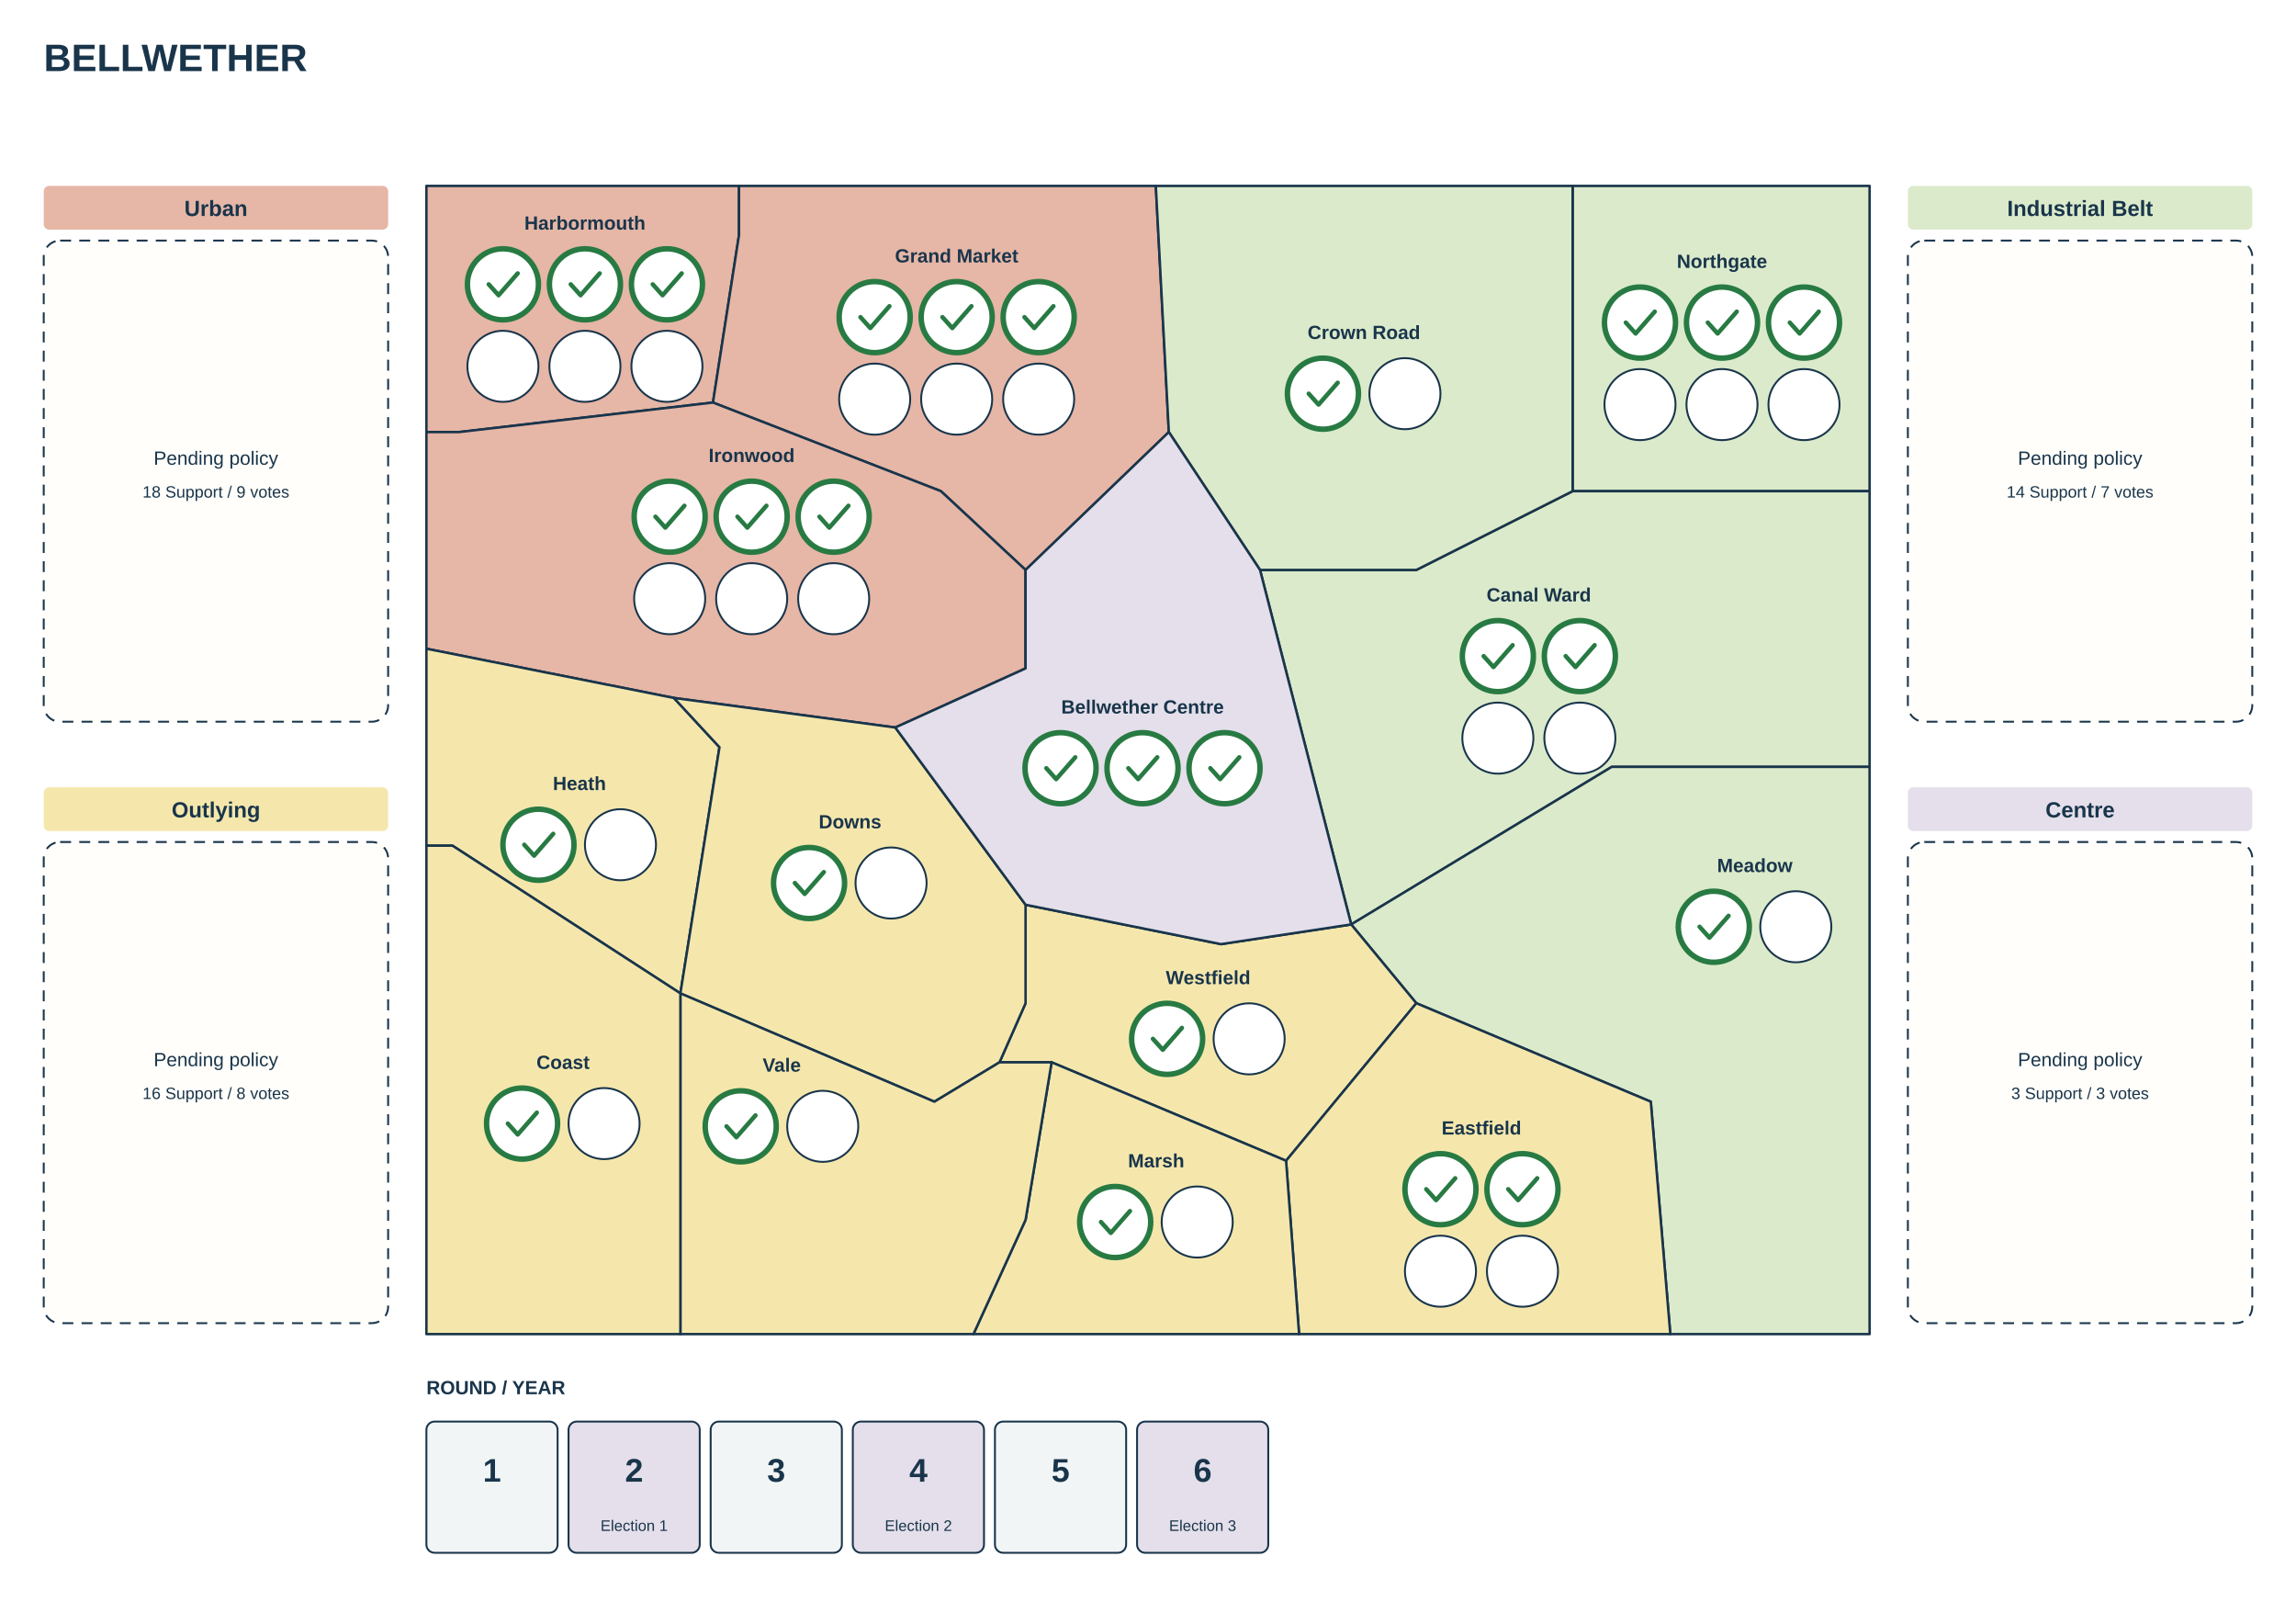
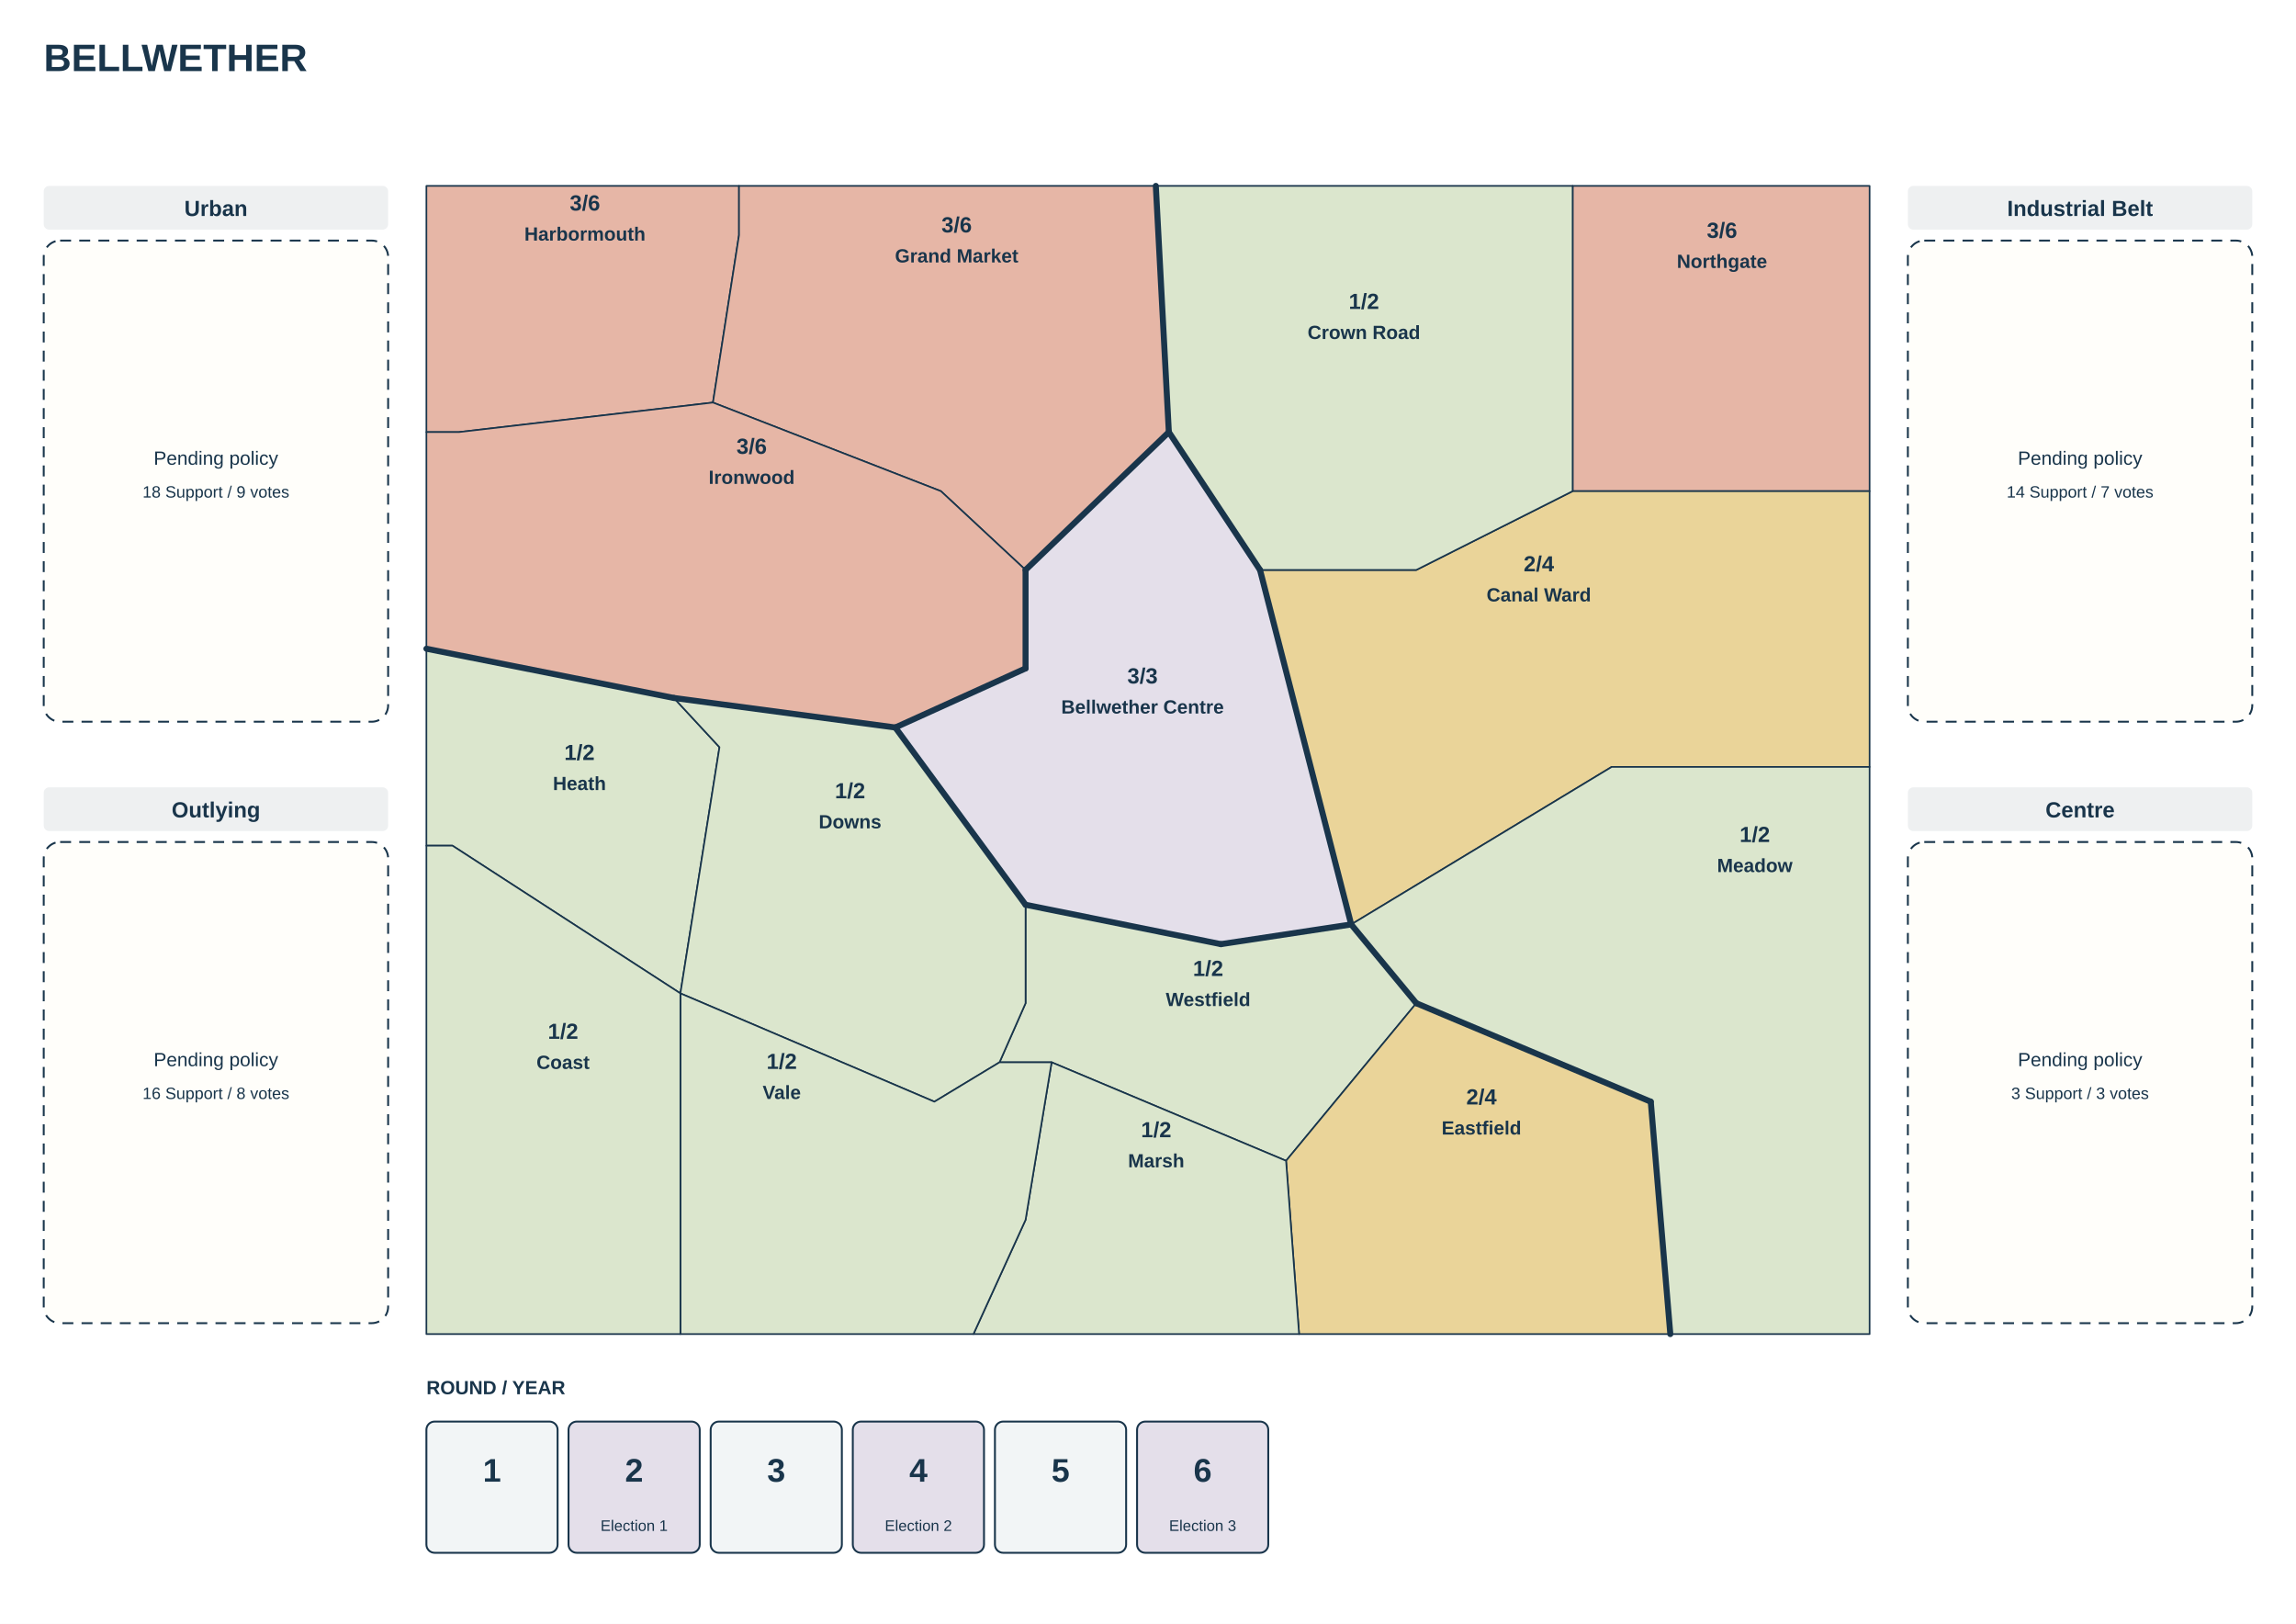
<svg xmlns="http://www.w3.org/2000/svg" width="420mm" height="297mm" viewBox="0 0 420 297" role="img" aria-labelledby="title desc">
  <style>text{font-family:Arial,sans-serif;fill:#19354b}</style>
  <rect width="420" height="297" fill="white" />
  <text x="8" y="13" font-size="7" text-anchor="start" font-weight="bold">BELLWETHER</text>
  <g data-district="A">
-     <polygon points="130.419,73.623 83.957,79.026 78,79.026 78,34 135.184,34 135.184,43.005" fill="#e6b6a6" stroke="#19354b" stroke-width=".45" stroke-linejoin="round" />
-     <text x="107" y="42" font-size="3.5" text-anchor="middle" font-weight="bold">Harbormouth</text>
-     <circle class="support-slot" cx="92" cy="52" r="6.5" fill="white" stroke="#287a43" stroke-width="1" data-retained="true" />
-     <path d="M89.4,52 l1.8,2 l3.5,-4" fill="none" stroke="#287a43" stroke-width=".8" stroke-linecap="round" stroke-linejoin="round" />
-     <circle class="support-slot" cx="107" cy="52" r="6.5" fill="white" stroke="#287a43" stroke-width="1" data-retained="true" />
-     <path d="M104.4,52 l1.8,2 l3.5,-4" fill="none" stroke="#287a43" stroke-width=".8" stroke-linecap="round" stroke-linejoin="round" />
-     <circle class="support-slot" cx="122" cy="52" r="6.5" fill="white" stroke="#287a43" stroke-width="1" data-retained="true" />
-     <path d="M119.4,52 l1.8,2 l3.5,-4" fill="none" stroke="#287a43" stroke-width=".8" stroke-linecap="round" stroke-linejoin="round" />
-     <circle class="support-slot" cx="92" cy="67" r="6.5" fill="white" stroke="#19354b" stroke-width="0.35" data-retained="false" />
-     <circle class="support-slot" cx="107" cy="67" r="6.5" fill="white" stroke="#19354b" stroke-width="0.35" data-retained="false" />
-     <circle class="support-slot" cx="122" cy="67" r="6.5" fill="white" stroke="#19354b" stroke-width="0.35" data-retained="false" />
+     <polygon points="130.419,73.623 83.957,79.026 78,79.026 78,34 135.184,34 135.184,43.005" fill="#e6b6a6" stroke="#19354b" stroke-width=".3" stroke-linejoin="round" />
+     <text x="107" y="38.5" font-size="4" text-anchor="middle" font-weight="bold">3/6</text>
+     <text x="107" y="44" font-size="3.5" text-anchor="middle" font-weight="bold">Harbormouth</text>
  </g>
  <g data-district="B">
-     <polygon points="130.419,73.623 135.184,43.005 135.184,34 211.43,34 213.812,79.026 187.603,104.24 172.116,89.832" fill="#e6b6a6" stroke="#19354b" stroke-width=".45" stroke-linejoin="round" />
+     <polygon points="130.419,73.623 135.184,43.005 135.184,34 211.43,34 213.812,79.026 187.603,104.24 172.116,89.832" fill="#e6b6a6" stroke="#19354b" stroke-width=".3" stroke-linejoin="round" />
+     <text x="175" y="42.5" font-size="4" text-anchor="middle" font-weight="bold">3/6</text>
    <text x="175" y="48" font-size="3.5" text-anchor="middle" font-weight="bold">Grand Market</text>
-     <circle class="support-slot" cx="160" cy="58" r="6.5" fill="white" stroke="#287a43" stroke-width="1" data-retained="true" />
-     <path d="M157.4,58 l1.8,2 l3.5,-4" fill="none" stroke="#287a43" stroke-width=".8" stroke-linecap="round" stroke-linejoin="round" />
-     <circle class="support-slot" cx="175" cy="58" r="6.5" fill="white" stroke="#287a43" stroke-width="1" data-retained="true" />
-     <path d="M172.4,58 l1.8,2 l3.5,-4" fill="none" stroke="#287a43" stroke-width=".8" stroke-linecap="round" stroke-linejoin="round" />
-     <circle class="support-slot" cx="190" cy="58" r="6.5" fill="white" stroke="#287a43" stroke-width="1" data-retained="true" />
-     <path d="M187.4,58 l1.8,2 l3.5,-4" fill="none" stroke="#287a43" stroke-width=".8" stroke-linecap="round" stroke-linejoin="round" />
-     <circle class="support-slot" cx="160" cy="73" r="6.5" fill="white" stroke="#19354b" stroke-width="0.35" data-retained="false" />
-     <circle class="support-slot" cx="175" cy="73" r="6.5" fill="white" stroke="#19354b" stroke-width="0.35" data-retained="false" />
-     <circle class="support-slot" cx="190" cy="73" r="6.5" fill="white" stroke="#19354b" stroke-width="0.35" data-retained="false" />
  </g>
  <g data-district="C">
-     <polygon points="130.419,73.623 172.116,89.832 187.603,104.24 187.603,122.25 163.776,133.057 123.271,127.654 78,118.648 78,79.026 83.957,79.026" fill="#e6b6a6" stroke="#19354b" stroke-width=".45" stroke-linejoin="round" />
-     <text x="137.5" y="84.5" font-size="3.5" text-anchor="middle" font-weight="bold">Ironwood</text>
-     <circle class="support-slot" cx="122.5" cy="94.5" r="6.5" fill="white" stroke="#287a43" stroke-width="1" data-retained="true" />
-     <path d="M119.9,94.5 l1.8,2 l3.5,-4" fill="none" stroke="#287a43" stroke-width=".8" stroke-linecap="round" stroke-linejoin="round" />
-     <circle class="support-slot" cx="137.5" cy="94.5" r="6.5" fill="white" stroke="#287a43" stroke-width="1" data-retained="true" />
-     <path d="M134.9,94.5 l1.8,2 l3.5,-4" fill="none" stroke="#287a43" stroke-width=".8" stroke-linecap="round" stroke-linejoin="round" />
-     <circle class="support-slot" cx="152.5" cy="94.5" r="6.5" fill="white" stroke="#287a43" stroke-width="1" data-retained="true" />
-     <path d="M149.9,94.5 l1.8,2 l3.5,-4" fill="none" stroke="#287a43" stroke-width=".8" stroke-linecap="round" stroke-linejoin="round" />
-     <circle class="support-slot" cx="122.5" cy="109.5" r="6.5" fill="white" stroke="#19354b" stroke-width="0.35" data-retained="false" />
-     <circle class="support-slot" cx="137.5" cy="109.5" r="6.5" fill="white" stroke="#19354b" stroke-width="0.35" data-retained="false" />
-     <circle class="support-slot" cx="152.5" cy="109.5" r="6.5" fill="white" stroke="#19354b" stroke-width="0.35" data-retained="false" />
+     <polygon points="130.419,73.623 172.116,89.832 187.603,104.24 187.603,122.25 163.776,133.057 123.271,127.654 78,118.648 78,79.026 83.957,79.026" fill="#e6b6a6" stroke="#19354b" stroke-width=".3" stroke-linejoin="round" />
+     <text x="137.5" y="83" font-size="4" text-anchor="middle" font-weight="bold">3/6</text>
+     <text x="137.5" y="88.5" font-size="3.5" text-anchor="middle" font-weight="bold">Ironwood</text>
  </g>
  <g data-district="D">
-     <polygon points="287.675,34 342,34 342,89.832 287.675,89.832" fill="#dbeaca" stroke="#19354b" stroke-width=".45" stroke-linejoin="round" />
+     <polygon points="287.675,34 342,34 342,89.832 287.675,89.832" fill="#e6b6a6" stroke="#19354b" stroke-width=".3" stroke-linejoin="round" />
+     <text x="315" y="43.5" font-size="4" text-anchor="middle" font-weight="bold">3/6</text>
    <text x="315" y="49" font-size="3.5" text-anchor="middle" font-weight="bold">Northgate</text>
-     <circle class="support-slot" cx="300" cy="59" r="6.5" fill="white" stroke="#287a43" stroke-width="1" data-retained="true" />
-     <path d="M297.4,59 l1.8,2 l3.5,-4" fill="none" stroke="#287a43" stroke-width=".8" stroke-linecap="round" stroke-linejoin="round" />
-     <circle class="support-slot" cx="315" cy="59" r="6.5" fill="white" stroke="#287a43" stroke-width="1" data-retained="true" />
-     <path d="M312.4,59 l1.8,2 l3.5,-4" fill="none" stroke="#287a43" stroke-width=".8" stroke-linecap="round" stroke-linejoin="round" />
-     <circle class="support-slot" cx="330" cy="59" r="6.5" fill="white" stroke="#287a43" stroke-width="1" data-retained="true" />
-     <path d="M327.4,59 l1.8,2 l3.5,-4" fill="none" stroke="#287a43" stroke-width=".8" stroke-linecap="round" stroke-linejoin="round" />
-     <circle class="support-slot" cx="300" cy="74" r="6.5" fill="white" stroke="#19354b" stroke-width="0.35" data-retained="false" />
-     <circle class="support-slot" cx="315" cy="74" r="6.5" fill="white" stroke="#19354b" stroke-width="0.35" data-retained="false" />
-     <circle class="support-slot" cx="330" cy="74" r="6.5" fill="white" stroke="#19354b" stroke-width="0.35" data-retained="false" />
  </g>
  <g data-district="E">
-     <polygon points="287.675,89.832 342,89.832 342,140.261 294.823,140.261 247.17,169.077 230.491,104.24 259.083,104.24" fill="#dbeaca" stroke="#19354b" stroke-width=".45" stroke-linejoin="round" />
+     <polygon points="287.675,89.832 342,89.832 342,140.261 294.823,140.261 247.17,169.077 230.491,104.24 259.083,104.24" fill="#ead499" stroke="#19354b" stroke-width=".3" stroke-linejoin="round" />
+     <text x="281.5" y="104.5" font-size="4" text-anchor="middle" font-weight="bold">2/4</text>
    <text x="281.5" y="110" font-size="3.5" text-anchor="middle" font-weight="bold">Canal Ward</text>
-     <circle class="support-slot" cx="274" cy="120" r="6.5" fill="white" stroke="#287a43" stroke-width="1" data-retained="true" />
-     <path d="M271.4,120 l1.8,2 l3.5,-4" fill="none" stroke="#287a43" stroke-width=".8" stroke-linecap="round" stroke-linejoin="round" />
-     <circle class="support-slot" cx="289" cy="120" r="6.5" fill="white" stroke="#287a43" stroke-width="1" data-retained="true" />
-     <path d="M286.4,120 l1.8,2 l3.5,-4" fill="none" stroke="#287a43" stroke-width=".8" stroke-linecap="round" stroke-linejoin="round" />
-     <circle class="support-slot" cx="274" cy="135" r="6.5" fill="white" stroke="#19354b" stroke-width="0.35" data-retained="false" />
-     <circle class="support-slot" cx="289" cy="135" r="6.5" fill="white" stroke="#19354b" stroke-width="0.35" data-retained="false" />
  </g>
  <g data-district="F">
-     <polygon points="211.43,34 287.675,34 287.675,89.832 259.083,104.24 230.491,104.24 213.812,79.026" fill="#dbeaca" stroke="#19354b" stroke-width=".45" stroke-linejoin="round" />
+     <polygon points="211.43,34 287.675,34 287.675,89.832 259.083,104.24 230.491,104.24 213.812,79.026" fill="#dbe6cd" stroke="#19354b" stroke-width=".3" stroke-linejoin="round" />
+     <text x="249.5" y="56.5" font-size="4" text-anchor="middle" font-weight="bold">1/2</text>
    <text x="249.5" y="62" font-size="3.5" text-anchor="middle" font-weight="bold">Crown Road</text>
-     <circle class="support-slot" cx="242" cy="72" r="6.5" fill="white" stroke="#287a43" stroke-width="1" data-retained="true" />
-     <path d="M239.4,72 l1.8,2 l3.5,-4" fill="none" stroke="#287a43" stroke-width=".8" stroke-linecap="round" stroke-linejoin="round" />
-     <circle class="support-slot" cx="257" cy="72" r="6.5" fill="white" stroke="#19354b" stroke-width="0.35" data-retained="false" />
  </g>
  <g data-district="H">
-     <polygon points="294.823,140.261 342,140.261 342,244 305.545,244 301.971,201.496 259.083,183.485 247.17,169.077" fill="#dbeaca" stroke="#19354b" stroke-width=".45" stroke-linejoin="round" />
+     <polygon points="294.823,140.261 342,140.261 342,244 305.545,244 301.971,201.496 259.083,183.485 247.17,169.077" fill="#dbe6cd" stroke="#19354b" stroke-width=".3" stroke-linejoin="round" />
+     <text x="321" y="154" font-size="4" text-anchor="middle" font-weight="bold">1/2</text>
    <text x="321" y="159.5" font-size="3.5" text-anchor="middle" font-weight="bold">Meadow</text>
-     <circle class="support-slot" cx="313.5" cy="169.5" r="6.5" fill="white" stroke="#287a43" stroke-width="1" data-retained="true" />
-     <path d="M310.9,169.5 l1.8,2 l3.5,-4" fill="none" stroke="#287a43" stroke-width=".8" stroke-linecap="round" stroke-linejoin="round" />
-     <circle class="support-slot" cx="328.5" cy="169.5" r="6.5" fill="white" stroke="#19354b" stroke-width="0.35" data-retained="false" />
  </g>
  <g data-district="I">
-     <polygon points="223.343,172.679 247.17,169.077 259.083,183.485 235.256,212.302 192.368,194.292 182.838,194.292 187.603,183.485 187.603,165.475" fill="#f5e7ac" stroke="#19354b" stroke-width=".45" stroke-linejoin="round" />
-     <text x="221" y="180" font-size="3.5" text-anchor="middle" font-weight="bold">Westfield</text>
-     <circle class="support-slot" cx="213.5" cy="190" r="6.5" fill="white" stroke="#287a43" stroke-width="1" data-retained="true" />
-     <path d="M210.9,190 l1.8,2 l3.5,-4" fill="none" stroke="#287a43" stroke-width=".8" stroke-linecap="round" stroke-linejoin="round" />
-     <circle class="support-slot" cx="228.5" cy="190" r="6.5" fill="white" stroke="#19354b" stroke-width="0.35" data-retained="false" />
+     <polygon points="223.343,172.679 247.17,169.077 259.083,183.485 235.256,212.302 192.368,194.292 182.838,194.292 187.603,183.485 187.603,165.475" fill="#dbe6cd" stroke="#19354b" stroke-width=".3" stroke-linejoin="round" />
+     <text x="221" y="178.5" font-size="4" text-anchor="middle" font-weight="bold">1/2</text>
+     <text x="221" y="184" font-size="3.5" text-anchor="middle" font-weight="bold">Westfield</text>
  </g>
  <g data-district="J">
-     <polygon points="259.083,183.485 301.971,201.496 305.545,244 237.639,244 235.256,212.302" fill="#f5e7ac" stroke="#19354b" stroke-width=".45" stroke-linejoin="round" />
+     <polygon points="259.083,183.485 301.971,201.496 305.545,244 237.639,244 235.256,212.302" fill="#ead499" stroke="#19354b" stroke-width=".3" stroke-linejoin="round" />
+     <text x="271" y="202" font-size="4" text-anchor="middle" font-weight="bold">2/4</text>
    <text x="271" y="207.5" font-size="3.5" text-anchor="middle" font-weight="bold">Eastfield</text>
-     <circle class="support-slot" cx="263.5" cy="217.5" r="6.5" fill="white" stroke="#287a43" stroke-width="1" data-retained="true" />
-     <path d="M260.9,217.5 l1.8,2 l3.5,-4" fill="none" stroke="#287a43" stroke-width=".8" stroke-linecap="round" stroke-linejoin="round" />
-     <circle class="support-slot" cx="278.5" cy="217.5" r="6.5" fill="white" stroke="#287a43" stroke-width="1" data-retained="true" />
-     <path d="M275.9,217.5 l1.8,2 l3.5,-4" fill="none" stroke="#287a43" stroke-width=".8" stroke-linecap="round" stroke-linejoin="round" />
-     <circle class="support-slot" cx="263.5" cy="232.5" r="6.5" fill="white" stroke="#19354b" stroke-width="0.35" data-retained="false" />
-     <circle class="support-slot" cx="278.5" cy="232.5" r="6.5" fill="white" stroke="#19354b" stroke-width="0.35" data-retained="false" />
  </g>
  <g data-district="K">
-     <polygon points="235.256,212.302 237.639,244 178.072,244 187.603,223.108 192.368,194.292" fill="#f5e7ac" stroke="#19354b" stroke-width=".45" stroke-linejoin="round" />
+     <polygon points="235.256,212.302 237.639,244 178.072,244 187.603,223.108 192.368,194.292" fill="#dbe6cd" stroke="#19354b" stroke-width=".3" stroke-linejoin="round" />
+     <text x="211.5" y="208" font-size="4" text-anchor="middle" font-weight="bold">1/2</text>
    <text x="211.5" y="213.5" font-size="3.5" text-anchor="middle" font-weight="bold">Marsh</text>
-     <circle class="support-slot" cx="204" cy="223.5" r="6.5" fill="white" stroke="#287a43" stroke-width="1" data-retained="true" />
-     <path d="M201.4,223.5 l1.8,2 l3.5,-4" fill="none" stroke="#287a43" stroke-width=".8" stroke-linecap="round" stroke-linejoin="round" />
-     <circle class="support-slot" cx="219" cy="223.5" r="6.5" fill="white" stroke="#19354b" stroke-width="0.35" data-retained="false" />
  </g>
  <g data-district="L">
-     <polygon points="78,118.648 123.271,127.654 131.61,136.659 124.462,181.684 82.765,154.669 78,154.669" fill="#f5e7ac" stroke="#19354b" stroke-width=".45" stroke-linejoin="round" />
+     <polygon points="78,118.648 123.271,127.654 131.61,136.659 124.462,181.684 82.765,154.669 78,154.669" fill="#dbe6cd" stroke="#19354b" stroke-width=".3" stroke-linejoin="round" />
+     <text x="106" y="139" font-size="4" text-anchor="middle" font-weight="bold">1/2</text>
    <text x="106" y="144.5" font-size="3.5" text-anchor="middle" font-weight="bold">Heath</text>
-     <circle class="support-slot" cx="98.5" cy="154.5" r="6.5" fill="white" stroke="#287a43" stroke-width="1" data-retained="true" />
-     <path d="M95.9,154.5 l1.8,2 l3.5,-4" fill="none" stroke="#287a43" stroke-width=".8" stroke-linecap="round" stroke-linejoin="round" />
-     <circle class="support-slot" cx="113.5" cy="154.5" r="6.5" fill="white" stroke="#19354b" stroke-width="0.35" data-retained="false" />
  </g>
  <g data-district="M">
-     <polygon points="163.776,133.057 187.603,165.475 187.603,183.485 182.838,194.292 170.924,201.496 124.462,181.684 131.61,136.659 123.271,127.654" fill="#f5e7ac" stroke="#19354b" stroke-width=".45" stroke-linejoin="round" />
+     <polygon points="163.776,133.057 187.603,165.475 187.603,183.485 182.838,194.292 170.924,201.496 124.462,181.684 131.61,136.659 123.271,127.654" fill="#dbe6cd" stroke="#19354b" stroke-width=".3" stroke-linejoin="round" />
+     <text x="155.5" y="146" font-size="4" text-anchor="middle" font-weight="bold">1/2</text>
    <text x="155.5" y="151.5" font-size="3.5" text-anchor="middle" font-weight="bold">Downs</text>
-     <circle class="support-slot" cx="148" cy="161.5" r="6.5" fill="white" stroke="#287a43" stroke-width="1" data-retained="true" />
-     <path d="M145.4,161.5 l1.8,2 l3.5,-4" fill="none" stroke="#287a43" stroke-width=".8" stroke-linecap="round" stroke-linejoin="round" />
-     <circle class="support-slot" cx="163" cy="161.5" r="6.5" fill="white" stroke="#19354b" stroke-width="0.35" data-retained="false" />
  </g>
  <g data-district="N">
-     <polygon points="124.462,181.684 170.924,201.496 182.838,194.292 192.368,194.292 187.603,223.108 178.072,244 124.462,244 124.462,235.715" fill="#f5e7ac" stroke="#19354b" stroke-width=".45" stroke-linejoin="round" />
-     <text x="143" y="196" font-size="3.5" text-anchor="middle" font-weight="bold">Vale</text>
-     <circle class="support-slot" cx="135.5" cy="206" r="6.5" fill="white" stroke="#287a43" stroke-width="1" data-retained="true" />
-     <path d="M132.9,206 l1.8,2 l3.5,-4" fill="none" stroke="#287a43" stroke-width=".8" stroke-linecap="round" stroke-linejoin="round" />
-     <circle class="support-slot" cx="150.5" cy="206" r="6.5" fill="white" stroke="#19354b" stroke-width="0.35" data-retained="false" />
+     <polygon points="124.462,181.684 170.924,201.496 182.838,194.292 192.368,194.292 187.603,223.108 178.072,244 124.462,244 124.462,235.715" fill="#dbe6cd" stroke="#19354b" stroke-width=".3" stroke-linejoin="round" />
+     <text x="143" y="195.5" font-size="4" text-anchor="middle" font-weight="bold">1/2</text>
+     <text x="143" y="201" font-size="3.5" text-anchor="middle" font-weight="bold">Vale</text>
  </g>
  <g data-district="O">
-     <polygon points="124.462,181.684 124.462,235.715 124.462,244 78,244 78,154.669 82.765,154.669" fill="#f5e7ac" stroke="#19354b" stroke-width=".45" stroke-linejoin="round" />
+     <polygon points="124.462,181.684 124.462,235.715 124.462,244 78,244 78,154.669 82.765,154.669" fill="#dbe6cd" stroke="#19354b" stroke-width=".3" stroke-linejoin="round" />
+     <text x="103" y="190" font-size="4" text-anchor="middle" font-weight="bold">1/2</text>
    <text x="103" y="195.5" font-size="3.5" text-anchor="middle" font-weight="bold">Coast</text>
-     <circle class="support-slot" cx="95.5" cy="205.5" r="6.5" fill="white" stroke="#287a43" stroke-width="1" data-retained="true" />
-     <path d="M92.9,205.5 l1.8,2 l3.5,-4" fill="none" stroke="#287a43" stroke-width=".8" stroke-linecap="round" stroke-linejoin="round" />
-     <circle class="support-slot" cx="110.5" cy="205.5" r="6.5" fill="white" stroke="#19354b" stroke-width="0.35" data-retained="false" />
  </g>
  <g data-district="X">
-     <polygon points="187.603,104.24 213.812,79.026 230.491,104.24 247.17,169.077 223.343,172.679 187.603,165.475 163.776,133.057 187.603,122.25" fill="#e4dfea" stroke="#19354b" stroke-width=".45" stroke-linejoin="round" />
+     <polygon points="187.603,104.24 213.812,79.026 230.491,104.24 247.17,169.077 223.343,172.679 187.603,165.475 163.776,133.057 187.603,122.25" fill="#e4dfea" stroke="#19354b" stroke-width=".3" stroke-linejoin="round" />
+     <text x="209" y="125" font-size="4" text-anchor="middle" font-weight="bold">3/3</text>
    <text x="209" y="130.5" font-size="3.5" text-anchor="middle" font-weight="bold">Bellwether Centre</text>
-     <circle class="support-slot" cx="194" cy="140.5" r="6.5" fill="white" stroke="#287a43" stroke-width="1" data-retained="true" />
-     <path d="M191.4,140.5 l1.8,2 l3.5,-4" fill="none" stroke="#287a43" stroke-width=".8" stroke-linecap="round" stroke-linejoin="round" />
-     <circle class="support-slot" cx="209" cy="140.5" r="6.5" fill="white" stroke="#287a43" stroke-width="1" data-retained="true" />
-     <path d="M206.4,140.5 l1.8,2 l3.5,-4" fill="none" stroke="#287a43" stroke-width=".8" stroke-linecap="round" stroke-linejoin="round" />
-     <circle class="support-slot" cx="224" cy="140.5" r="6.5" fill="white" stroke="#287a43" stroke-width="1" data-retained="true" />
-     <path d="M221.4,140.5 l1.8,2 l3.5,-4" fill="none" stroke="#287a43" stroke-width=".8" stroke-linecap="round" stroke-linejoin="round" />
  </g>
+   <path class="region-border" d="M211.43,34 L213.812,79.026" fill="none" stroke="#19354b" stroke-width="1.1" stroke-linecap="round" />
+   <path class="region-border" d="M187.603,104.24 L213.812,79.026" fill="none" stroke="#19354b" stroke-width="1.1" stroke-linecap="round" />
+   <path class="region-border" d="M78,118.648 L123.271,127.654" fill="none" stroke="#19354b" stroke-width="1.1" stroke-linecap="round" />
+   <path class="region-border" d="M123.271,127.654 L163.776,133.057" fill="none" stroke="#19354b" stroke-width="1.1" stroke-linecap="round" />
+   <path class="region-border" d="M163.776,133.057 L187.603,122.25" fill="none" stroke="#19354b" stroke-width="1.1" stroke-linecap="round" />
+   <path class="region-border" d="M187.603,104.24 L187.603,122.25" fill="none" stroke="#19354b" stroke-width="1.1" stroke-linecap="round" />
+   <path class="region-border" d="M230.491,104.24 L247.17,169.077" fill="none" stroke="#19354b" stroke-width="1.1" stroke-linecap="round" />
+   <path class="region-border" d="M213.812,79.026 L230.491,104.24" fill="none" stroke="#19354b" stroke-width="1.1" stroke-linecap="round" />
+   <path class="region-border" d="M247.17,169.077 L259.083,183.485" fill="none" stroke="#19354b" stroke-width="1.1" stroke-linecap="round" />
+   <path class="region-border" d="M259.083,183.485 L301.971,201.496" fill="none" stroke="#19354b" stroke-width="1.1" stroke-linecap="round" />
+   <path class="region-border" d="M301.971,201.496 L305.545,244" fill="none" stroke="#19354b" stroke-width="1.1" stroke-linecap="round" />
+   <path class="region-border" d="M187.603,165.475 L223.343,172.679" fill="none" stroke="#19354b" stroke-width="1.1" stroke-linecap="round" />
+   <path class="region-border" d="M223.343,172.679 L247.17,169.077" fill="none" stroke="#19354b" stroke-width="1.1" stroke-linecap="round" />
+   <path class="region-border" d="M163.776,133.057 L187.603,165.475" fill="none" stroke="#19354b" stroke-width="1.1" stroke-linecap="round" />
  <g data-policy-region="Urban">
-     <rect x="8" y="34" width="63" height="8" rx="1" fill="#e6b6a6" />
+     <rect x="8" y="34" width="63" height="8" rx="1" fill="#eef0f1" />
    <text x="39.5" y="39.5" font-size="4" text-anchor="middle" font-weight="bold">Urban</text>
    <rect class="policy-well" x="8" y="44" width="63" height="88" rx="3" fill="#fffefa" stroke="#19354b" stroke-width=".35" stroke-dasharray="2 1.5" />
    <text x="39.5" y="85" font-size="3.5" text-anchor="middle" font-weight="normal">Pending policy</text>
    <text x="39.5" y="91" font-size="3" text-anchor="middle" font-weight="normal">18 Support / 9 votes</text>
  </g>
  <g data-policy-region="Outlying">
-     <rect x="8" y="144" width="63" height="8" rx="1" fill="#f5e7ac" />
+     <rect x="8" y="144" width="63" height="8" rx="1" fill="#eef0f1" />
    <text x="39.5" y="149.5" font-size="4" text-anchor="middle" font-weight="bold">Outlying</text>
    <rect class="policy-well" x="8" y="154" width="63" height="88" rx="3" fill="#fffefa" stroke="#19354b" stroke-width=".35" stroke-dasharray="2 1.5" />
    <text x="39.5" y="195" font-size="3.5" text-anchor="middle" font-weight="normal">Pending policy</text>
    <text x="39.5" y="201" font-size="3" text-anchor="middle" font-weight="normal">16 Support / 8 votes</text>
  </g>
  <g data-policy-region="Industrial Belt">
-     <rect x="349" y="34" width="63" height="8" rx="1" fill="#dbeaca" />
+     <rect x="349" y="34" width="63" height="8" rx="1" fill="#eef0f1" />
    <text x="380.5" y="39.5" font-size="4" text-anchor="middle" font-weight="bold">Industrial Belt</text>
    <rect class="policy-well" x="349" y="44" width="63" height="88" rx="3" fill="#fffefa" stroke="#19354b" stroke-width=".35" stroke-dasharray="2 1.5" />
    <text x="380.5" y="85" font-size="3.5" text-anchor="middle" font-weight="normal">Pending policy</text>
    <text x="380.5" y="91" font-size="3" text-anchor="middle" font-weight="normal">14 Support / 7 votes</text>
  </g>
  <g data-policy-region="Centre">
-     <rect x="349" y="144" width="63" height="8" rx="1" fill="#e4dfea" />
+     <rect x="349" y="144" width="63" height="8" rx="1" fill="#eef0f1" />
    <text x="380.5" y="149.5" font-size="4" text-anchor="middle" font-weight="bold">Centre</text>
    <rect class="policy-well" x="349" y="154" width="63" height="88" rx="3" fill="#fffefa" stroke="#19354b" stroke-width=".35" stroke-dasharray="2 1.5" />
    <text x="380.5" y="195" font-size="3.5" text-anchor="middle" font-weight="normal">Pending policy</text>
    <text x="380.5" y="201" font-size="3" text-anchor="middle" font-weight="normal">3 Support / 3 votes</text>
  </g>
  <text x="78" y="255" font-size="3.5" text-anchor="start" font-weight="bold">ROUND / YEAR</text>
  <rect class="year-well" x="78" y="260" width="24" height="24" rx="1.5" fill="#f2f5f6" stroke="#19354b" stroke-width=".35" />
  <text x="90" y="271" font-size="6" text-anchor="middle" font-weight="bold">1</text>
  <rect class="year-well" x="104" y="260" width="24" height="24" rx="1.5" fill="#e4dfea" stroke="#19354b" stroke-width=".35" />
  <text x="116" y="271" font-size="6" text-anchor="middle" font-weight="bold">2</text>
  <text x="116" y="280" font-size="2.8" text-anchor="middle" font-weight="normal">Election 1</text>
  <rect class="year-well" x="130" y="260" width="24" height="24" rx="1.5" fill="#f2f5f6" stroke="#19354b" stroke-width=".35" />
  <text x="142" y="271" font-size="6" text-anchor="middle" font-weight="bold">3</text>
  <rect class="year-well" x="156" y="260" width="24" height="24" rx="1.5" fill="#e4dfea" stroke="#19354b" stroke-width=".35" />
  <text x="168" y="271" font-size="6" text-anchor="middle" font-weight="bold">4</text>
  <text x="168" y="280" font-size="2.8" text-anchor="middle" font-weight="normal">Election 2</text>
  <rect class="year-well" x="182" y="260" width="24" height="24" rx="1.5" fill="#f2f5f6" stroke="#19354b" stroke-width=".35" />
  <text x="194" y="271" font-size="6" text-anchor="middle" font-weight="bold">5</text>
  <rect class="year-well" x="208" y="260" width="24" height="24" rx="1.5" fill="#e4dfea" stroke="#19354b" stroke-width=".35" />
  <text x="220" y="271" font-size="6" text-anchor="middle" font-weight="bold">6</text>
  <text x="220" y="280" font-size="2.8" text-anchor="middle" font-weight="normal">Election 3</text>
</svg>
